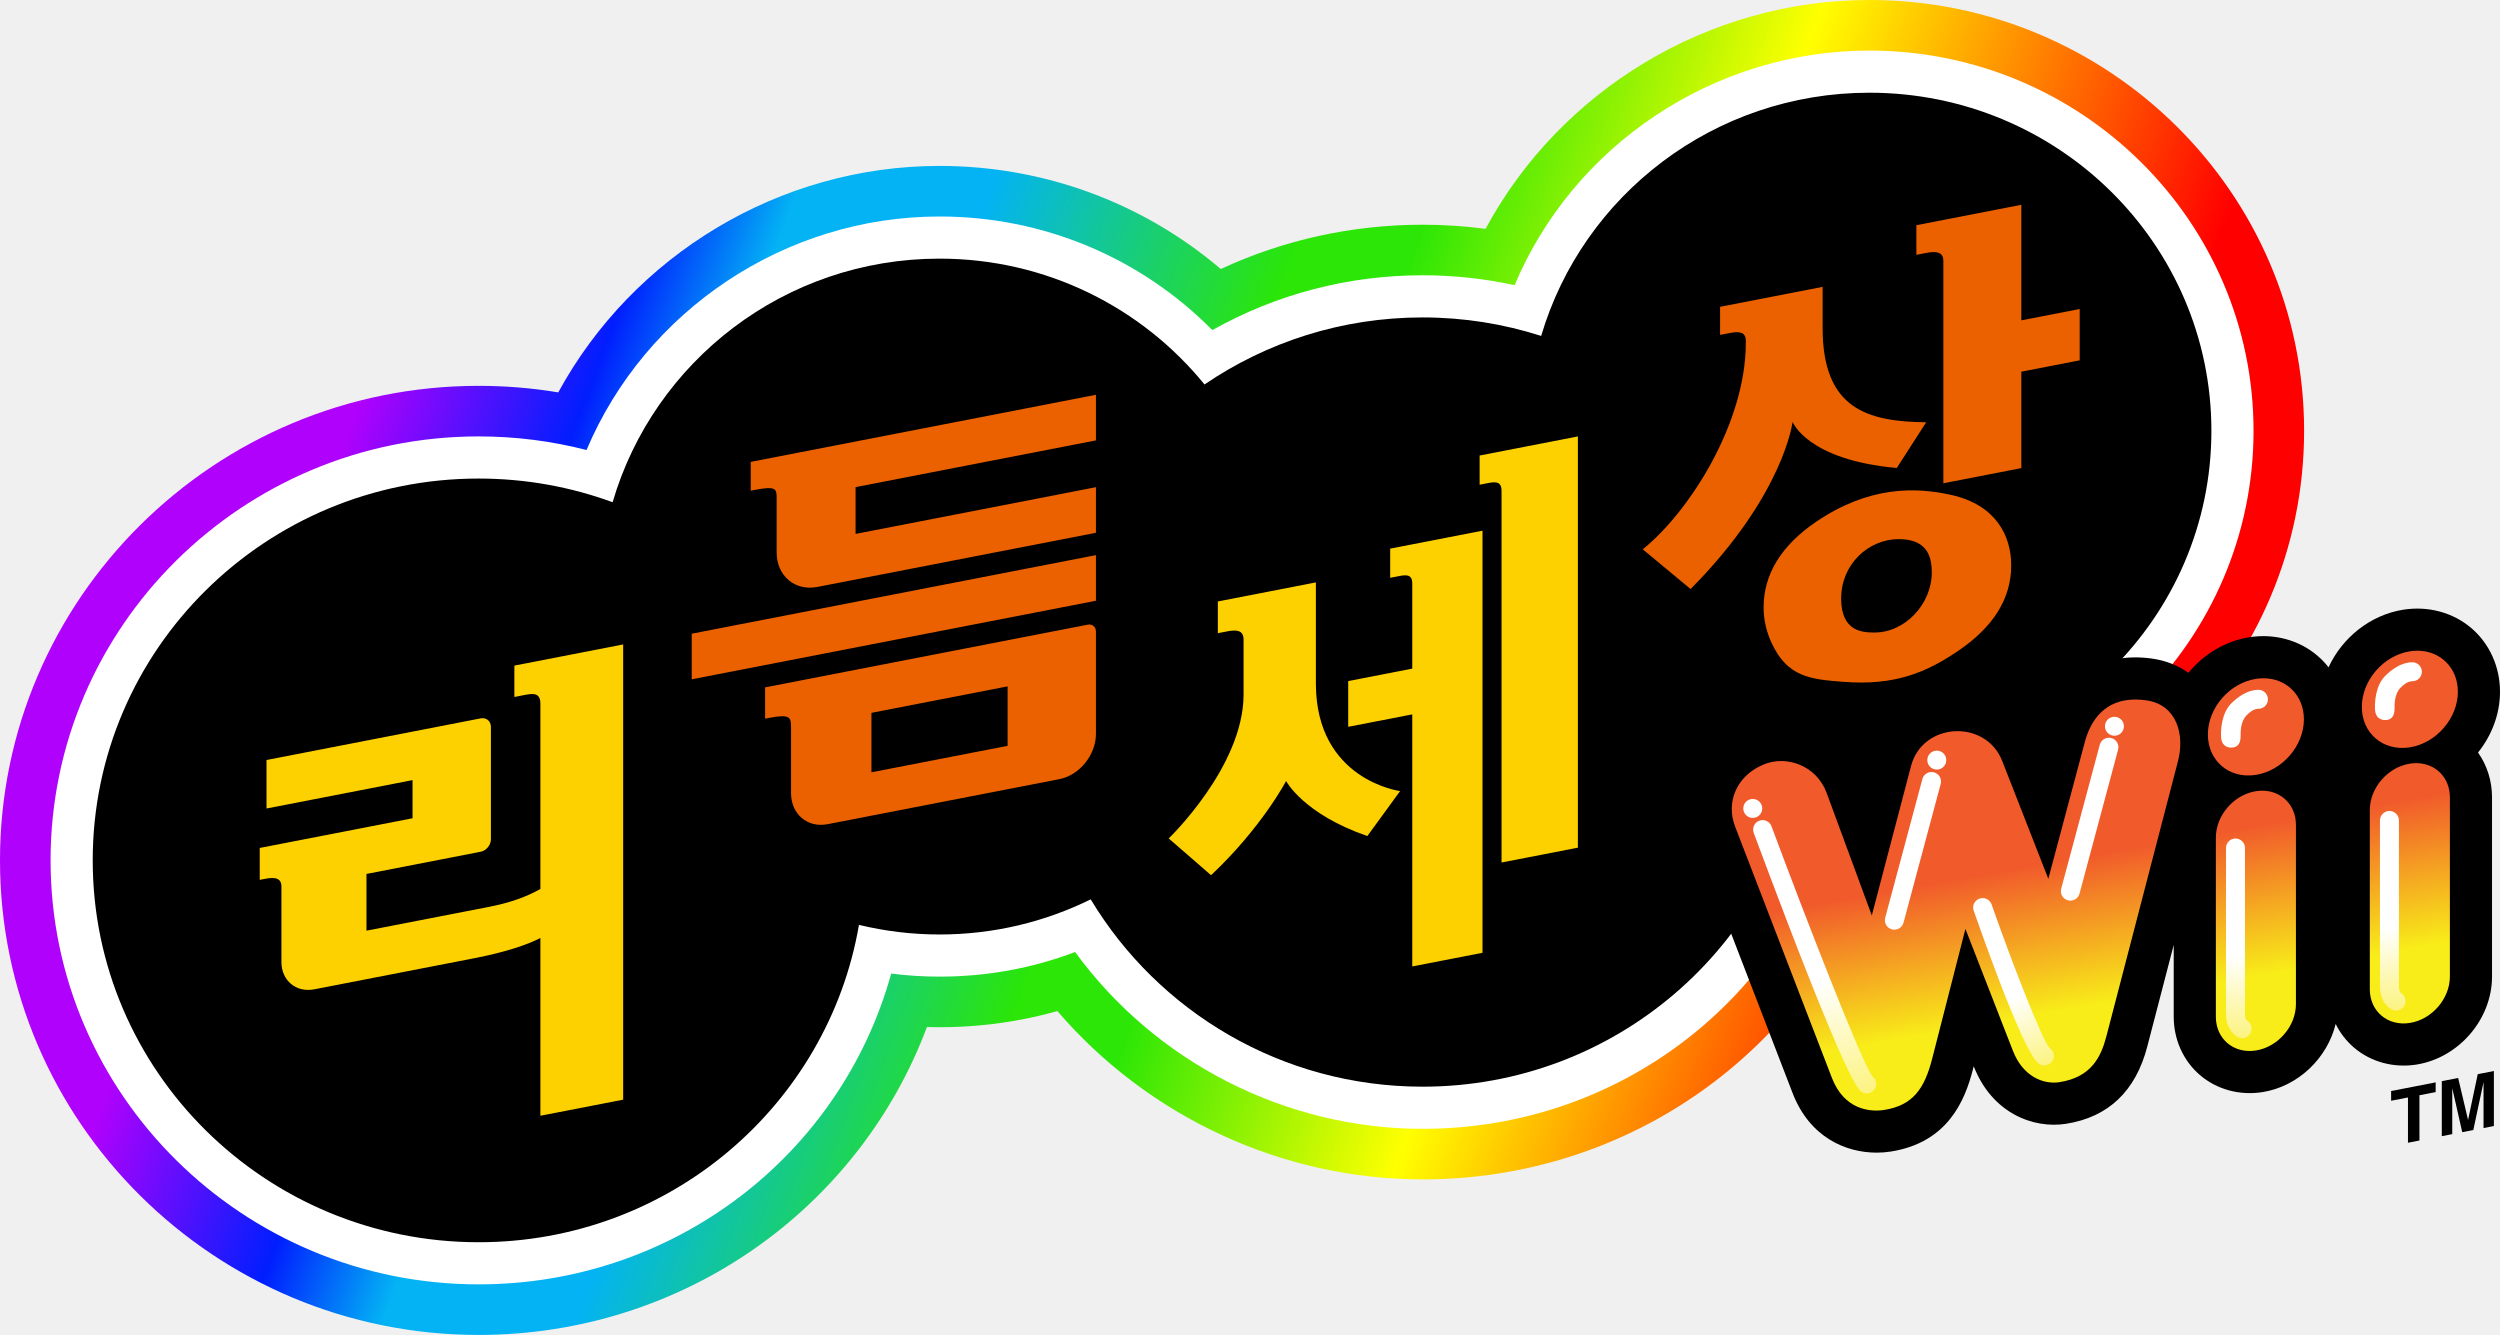
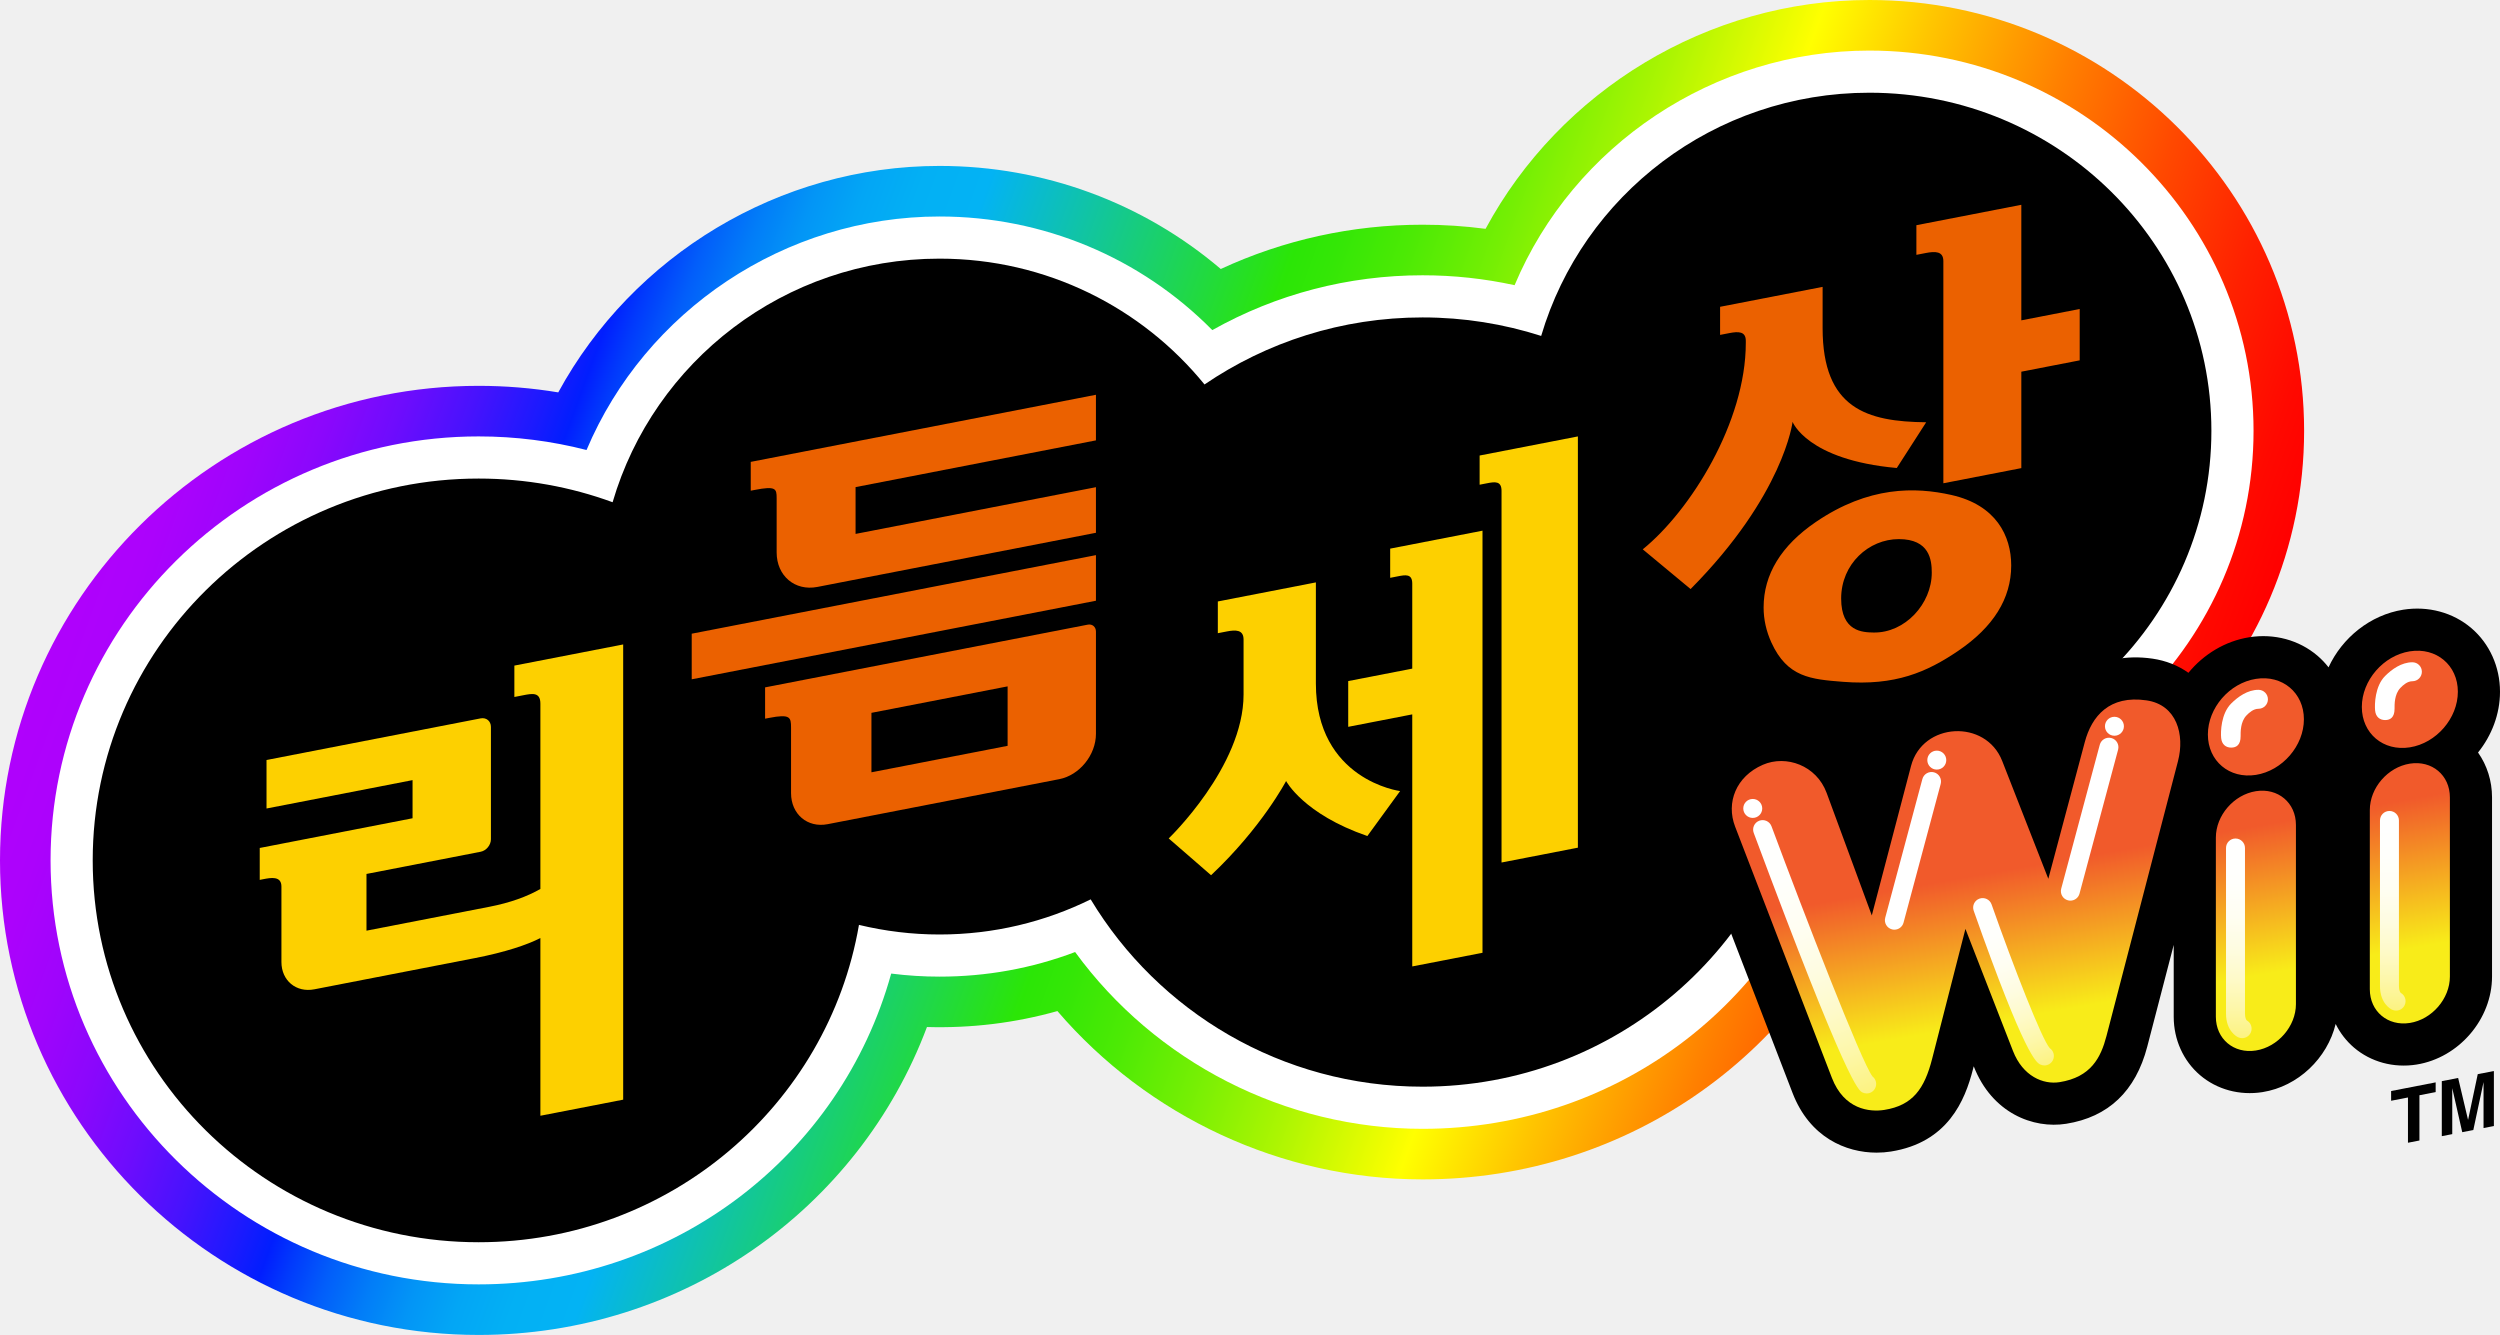
- <svg xmlns="http://www.w3.org/2000/svg" version="1.1" id="svg2" width="666.667" height="355.985" viewBox="0 0 666.667 355.985">
-   <defs id="defs6">
-     <linearGradient x1="0" y1="0" x2="1" y2="0" gradientUnits="userSpaceOnUse" gradientTransform="matrix(-389.4923,141.7636,141.7636,389.4923,423.9278,64.37614)" spreadMethod="pad" id="linearGradient42">
-       <stop style="stop-opacity:1;stop-color:#ff0000" offset="0" id="stop22" />
-       <stop style="stop-opacity:1;stop-color:#ff0000" offset="0.079" id="stop24" />
-       <stop style="stop-opacity:1;stop-color:#ffff00" offset="0.3" id="stop26" />
-       <stop style="stop-opacity:1;stop-color:#2be606" offset="0.447" id="stop28" />
-       <stop style="stop-opacity:1;stop-color:#2be606" offset="0.5" id="stop30" />
-       <stop style="stop-opacity:1;stop-color:#03b3f4" offset="0.65" id="stop32" />
-       <stop style="stop-opacity:1;stop-color:#03b3f4" offset="0.738" id="stop34" />
-       <stop style="stop-opacity:1;stop-color:#011efe" offset="0.8" id="stop36" />
-       <stop style="stop-opacity:1;stop-color:#b001fc" offset="0.903" id="stop38" />
-       <stop style="stop-opacity:1;stop-color:#b001fc" offset="1" id="stop40" />
+ <svg xmlns="http://www.w3.org/2000/svg" version="1.1" id="Layer_1" x="0px" y="0px" viewBox="0 0 666.667 355.986" xml:space="preserve" width="666.667" height="355.986">
+   <defs id="defs178" />
+   <style type="text/css" id="style2">
+ 	.st0{fill:url(#Spectrum_1_);}
+ 	.st1{fill:#FFFFFF;}
+ 	.st2{fill:url(#SVGID_1_);}
+ 	.st3{fill:url(#SVGID_2_);}
+ 	.st4{fill:url(#SVGID_3_);}
+ 	.st5{fill:url(#SVGID_4_);}
+ 	.st6{fill:url(#SVGID_5_);}
+ 	.st7{fill:#EB6100;}
+ 	.st8{fill:#FDD000;}
+ </style>
+   <g id="Cloud" transform="scale(1.333334)">
+     <linearGradient id="Spectrum_1_" gradientUnits="userSpaceOnUse" x1="423.928" y1="202.613" x2="34.435" y2="60.85">
+       <stop offset="0" style="stop-color:#FF0000" id="stop4" />
+       <stop offset="0.025" style="stop-color:#FF0900" id="stop6" />
+       <stop offset="0.067" style="stop-color:#FF2100" id="stop8" />
+       <stop offset="0.12" style="stop-color:#FF4900" id="stop10" />
+       <stop offset="0.181" style="stop-color:#FF8000" id="stop12" />
+       <stop offset="0.249" style="stop-color:#FFC600" id="stop14" />
+       <stop offset="0.3" style="stop-color:#FFFF00" id="stop16" />
+       <stop offset="0.31" style="stop-color:#F1FD00" id="stop18" />
+       <stop offset="0.362" style="stop-color:#ABF502" id="stop20" />
+       <stop offset="0.409" style="stop-color:#74EF04" id="stop22" />
+       <stop offset="0.449" style="stop-color:#4CEA05" id="stop24" />
+       <stop offset="0.481" style="stop-color:#34E706" id="stop26" />
+       <stop offset="0.5" style="stop-color:#2BE606" id="stop28" />
+       <stop offset="0.65" style="stop-color:#03B3F4" id="stop30" />
+       <stop offset="0.68" style="stop-color:#03B0F4" id="stop32" />
+       <stop offset="0.705" style="stop-color:#03A6F5" id="stop34" />
+       <stop offset="0.727" style="stop-color:#0395F6" id="stop36" />
+       <stop offset="0.748" style="stop-color:#027DF8" id="stop38" />
+       <stop offset="0.769" style="stop-color:#025EFA" id="stop40" />
+       <stop offset="0.788" style="stop-color:#0139FC" id="stop42" />
+       <stop offset="0.8" style="stop-color:#011EFE" id="stop44" />
+       <stop offset="0.816" style="stop-color:#1B1AFE" id="stop46" />
+       <stop offset="0.847" style="stop-color:#4812FD" id="stop48" />
+       <stop offset="0.879" style="stop-color:#6E0CFD" id="stop50" />
+       <stop offset="0.91" style="stop-color:#8B07FC" id="stop52" />
+       <stop offset="0.94" style="stop-color:#9F04FC" id="stop54" />
+       <stop offset="0.971" style="stop-color:#AC02FC" id="stop56" />
+       <stop offset="1" style="stop-color:#B001FC" id="stop58" />
    </linearGradient>
-     <clipPath clipPathUnits="userSpaceOnUse" id="clipPath52">
-       <path d="M 0,266.989 H 500 V 0 H 0 Z" id="path50" />
-     </clipPath>
-     <linearGradient x1="0" y1="0" x2="1" y2="0" gradientUnits="userSpaceOnUse" gradientTransform="matrix(-12.78822,72.52559,72.52559,12.78822,430.2004,53.18994)" spreadMethod="pad" id="linearGradient88">
-       <stop style="stop-opacity:1;stop-color:#f8ec19" offset="0" id="stop80" />
-       <stop style="stop-opacity:1;stop-color:#f8ec19" offset="0.2" id="stop82" />
-       <stop style="stop-opacity:1;stop-color:#f15a2b" offset="0.6" id="stop84" />
-       <stop style="stop-opacity:1;stop-color:#f15a2b" offset="1" id="stop86" />
+     <path id="Spectrum" class="st0" d="m 373.883,0 c -32.387,0 -61.888,18.159 -76.768,45.766 -4.165,-0.548 -8.369,-0.824 -12.593,-0.824 -14.081,0 -27.796,3.032 -40.368,8.858 -15.556,-13.243 -35.36,-20.616 -56.247,-20.616 -32.115,0 -61.355,17.948 -76.256,45.294 C 106.414,77.607 101.097,77.168 95.727,77.168 42.943,77.168 0,119.745 0,172.079 c 0,52.334 42.943,94.911 95.727,94.911 40.666,0 75.952,-25.042 89.663,-61.586 8.929,0.257 17.688,-0.822 26.092,-3.19 18.062,21.065 44.85,33.665 73.039,33.665 41.494,0 77.16,-25.882 90.412,-63.555 47.456,-0.561 85.89,-38.995 85.89,-86.159 C 460.823,38.653 421.821,0 373.883,0 Z" style="fill:url(#Spectrum_1_)" />
+     <path id="White" class="st1" d="m 373.883,10.114 c -31.108,0 -59.198,18.931 -70.964,46.924 -6.03,-1.317 -12.19,-1.982 -18.398,-1.982 -14.858,0 -29.258,3.771 -42.06,10.964 -14.346,-14.523 -33.846,-22.721 -54.554,-22.721 -30.927,0 -58.835,18.829 -70.6,46.705 -7.018,-1.808 -14.246,-2.722 -21.58,-2.722 -47.208,0 -85.613,38.039 -85.613,84.797 0,46.757 38.405,84.797 85.613,84.797 38.965,0 72.406,-25.68 82.513,-62.161 3.21,0.407 6.442,0.612 9.666,0.612 9.388,0 18.48,-1.652 27.118,-4.92 16.022,21.977 42.016,35.359 69.497,35.359 39.635,0 73.326,-26.385 83.004,-63.813 2.122,0.176 4.246,0.264 6.358,0.264 42.361,0 76.826,-34.116 76.826,-76.051 1e-5,-41.934 -34.464,-76.05 -76.826,-76.05 z" />
+     <path id="Black" d="m 373.882,18.542 c -31.108,0 -57.348,20.539 -65.648,48.643 -7.474,-2.394 -15.439,-3.7 -23.714,-3.7 -16.184,0 -31.2,4.953 -43.617,13.408 -12.483,-15.343 -31.58,-25.165 -52.997,-25.165 -31.007,0 -57.155,20.577 -65.385,48.718 -8.347,-3.058 -17.373,-4.734 -26.795,-4.734 -42.628,0 -77.184,34.191 -77.184,76.368 0,42.177 34.557,76.368 77.184,76.368 38.182,0 69.868,-27.438 76.066,-63.47 5.168,1.245 10.56,1.921 16.113,1.921 10.862,0 21.122,-2.537 30.232,-7.026 13.508,22.438 38.177,37.464 66.382,37.464 38.554,0 70.509,-28.07 76.363,-64.784 4.21,0.801 8.552,1.235 12.999,1.235 37.775,0 68.398,-30.276 68.398,-67.623 0,-37.347 -30.623,-67.623 -68.398,-67.623 z" />
+     <rect x="368.231" y="142.355" width="43.695" height="14.336" id="rect64" />
+   </g>
+   <g id="Wii" transform="scale(1.333334)">
+     <path d="m 500,138.345 c 0,-4.975 -2.086,-9.61 -5.724,-12.718 -3.669,-3.134 -8.642,-4.475 -13.624,-3.688 -6.616,1.049 -12.221,5.616 -14.944,11.526 -0.658,-0.845 -1.401,-1.626 -2.224,-2.328 -3.669,-3.135 -8.644,-4.479 -13.624,-3.689 -4.846,0.768 -9.149,3.424 -12.175,7.112 -2.064,-1.468 -4.502,-2.44 -7.177,-2.829 -10.578,-1.543 -18.89,4.015 -21.688,14.504 l -0.673,2.526 c -2.953,-7.107 -9.859,-11.377 -17.733,-10.927 -7.951,0.464 -14.371,5.65 -16.353,13.209 l -1.057,4.023 c -1.821,-4.464 -5.225,-7.94 -9.647,-9.828 -4.545,-1.942 -9.704,-1.944 -14.154,-0.007 -9.252,4.027 -13.569,13.969 -10.043,23.127 l 19.354,50.241 c 3.424,8.891 10.662,11.931 16.817,11.93 0.983,0 1.939,-0.077 2.848,-0.221 11.395,-1.805 14.819,-10.234 16.404,-16.418 l 0.161,-0.634 0.003,0.006 c 3.655,9.385 11.922,12.536 18.477,11.495 8.448,-1.338 13.907,-6.527 16.225,-15.426 l 5.294,-20.347 v 14.375 c 0,4.559 1.919,8.813 5.264,11.671 3.373,2.879 7.925,4.115 12.49,3.394 7.135,-1.13 12.967,-6.786 14.636,-13.632 0.887,1.801 2.125,3.413 3.666,4.729 3.373,2.878 7.925,4.116 12.49,3.394 8.476,-1.343 15.117,-9.075 15.117,-17.601 v -35.847 c 0,-3.281 -0.994,-6.404 -2.799,-8.963 C 498.347,147.09 500,142.816 500,138.345 Z" id="path67" />
+     <linearGradient id="SVGID_1_" gradientUnits="userSpaceOnUse" x1="430.2" y1="213.799" x2="417.412" y2="141.274">
+       <stop offset="0.2" style="stop-color:#F8EC19" id="stop69" />
+       <stop offset="0.6" style="stop-color:#F15A2B" id="stop71" />
    </linearGradient>
-     <clipPath clipPathUnits="userSpaceOnUse" id="clipPath98">
-       <path d="M 0,266.989 H 500 V 0 H 0 Z" id="path96" />
-     </clipPath>
-     <linearGradient x1="0" y1="0" x2="1" y2="0" gradientUnits="userSpaceOnUse" gradientTransform="matrix(21.05369,-54.84674,-54.84674,-21.05369,352.3515,103.0382)" spreadMethod="pad" id="linearGradient130">
-       <stop style="stop-opacity:1;stop-color:#ffffff" offset="0" id="stop124" />
-       <stop style="stop-opacity:1;stop-color:#ffffff" offset="0.585" id="stop126" />
-       <stop style="stop-opacity:1;stop-color:#fcf380" offset="1" id="stop128" />
-     </linearGradient>
-     <linearGradient x1="0" y1="0" x2="1" y2="0" gradientUnits="userSpaceOnUse" gradientTransform="matrix(12.87562,-33.54214,-33.54214,-12.87562,396.1544,87.36453)" spreadMethod="pad" id="linearGradient152">
-       <stop style="stop-opacity:1;stop-color:#ffffff" offset="0" id="stop146" />
-       <stop style="stop-opacity:1;stop-color:#ffffff" offset="0.585" id="stop148" />
-       <stop style="stop-opacity:1;stop-color:#fcf380" offset="1" id="stop150" />
-     </linearGradient>
-     <clipPath clipPathUnits="userSpaceOnUse" id="clipPath162">
-       <path d="M 0,266.989 H 500 V 0 H 0 Z" id="path160" />
-     </clipPath>
-     <linearGradient x1="0" y1="0" x2="1" y2="0" gradientUnits="userSpaceOnUse" gradientTransform="matrix(0,-39.93063,-39.93063,0,447.762,99.28786)" spreadMethod="pad" id="linearGradient194">
-       <stop style="stop-opacity:1;stop-color:#ffffff" offset="0" id="stop188" />
-       <stop style="stop-opacity:1;stop-color:#ffffff" offset="0.585" id="stop190" />
-       <stop style="stop-opacity:1;stop-color:#fcf380" offset="1" id="stop192" />
-     </linearGradient>
-     <clipPath clipPathUnits="userSpaceOnUse" id="clipPath204">
-       <path d="M 0,266.989 H 500 V 0 H 0 Z" id="path202" />
-     </clipPath>
-     <linearGradient x1="0" y1="0" x2="1" y2="0" gradientUnits="userSpaceOnUse" gradientTransform="matrix(0,-39.93063,-39.93063,0,478.5536,104.797)" spreadMethod="pad" id="linearGradient228">
-       <stop style="stop-opacity:1;stop-color:#ffffff" offset="0" id="stop222" />
-       <stop style="stop-opacity:1;stop-color:#ffffff" offset="0.585" id="stop224" />
-       <stop style="stop-opacity:1;stop-color:#fcf380" offset="1" id="stop226" />
-     </linearGradient>
-     <clipPath clipPathUnits="userSpaceOnUse" id="clipPath238">
-       <path d="M 0,266.989 H 500 V 0 H 0 Z" id="path236" />
-     </clipPath>
-   </defs>
-   <g id="g8" transform="matrix(1.333333,0,0,-1.333333,0,355.9853)">
-     <g id="g10">
-       <g id="g12">
-         <g id="g18">
-           <g id="g20">
-             <path d="m 373.883,266.99 c -32.387,0 -61.889,-18.16 -76.769,-45.767 v 0 c -4.164,0.549 -8.369,0.824 -12.593,0.824 v 0 c -14.081,0 -27.795,-3.032 -40.367,-8.858 v 0 c -15.557,13.243 -35.36,20.616 -56.248,20.616 v 0 c -32.114,0 -61.354,-17.948 -76.256,-45.294 v 0 c -5.236,0.871 -10.553,1.311 -15.922,1.311 v 0 C 42.943,189.822 0,147.244 0,94.91 v 0 C 0,42.577 42.943,0 95.728,0 v 0 c 40.665,0 75.951,25.042 89.662,61.586 v 0 c 8.929,-0.256 17.688,0.823 26.092,3.191 v 0 c 18.062,-21.066 44.85,-33.666 73.039,-33.666 v 0 c 41.494,0 77.16,25.882 90.412,63.556 v 0 c 47.456,0.559 85.89,38.994 85.89,86.158 v 0 c 0,47.511 -39.002,86.165 -86.94,86.165 z" style="fill:url(#linearGradient42);stroke:none" id="path44" />
-           </g>
-         </g>
-       </g>
-     </g>
-     <g id="g46">
-       <g id="g48" clip-path="url(#clipPath52)">
-         <g id="g54" transform="translate(373.8827,256.8753)">
-           <path d="m 0,0 c -31.108,0 -59.198,-18.931 -70.964,-46.924 -6.03,1.317 -12.19,1.982 -18.397,1.982 -14.859,0 -29.258,-3.771 -42.06,-10.964 -14.347,14.523 -33.846,22.721 -54.555,22.721 -30.927,0 -58.834,-18.829 -70.6,-46.705 -7.017,1.808 -14.246,2.722 -21.579,2.722 -47.208,0 -85.613,-38.039 -85.613,-84.797 0,-46.757 38.405,-84.796 85.613,-84.796 38.965,0 72.405,25.68 82.513,62.161 3.21,-0.407 6.441,-0.612 9.666,-0.612 9.388,0 18.48,1.652 27.118,4.92 16.022,-21.976 42.015,-35.359 69.497,-35.359 39.635,0 73.326,26.385 83.003,63.814 2.122,-0.176 4.246,-0.265 6.358,-0.265 42.361,0 76.826,34.117 76.826,76.052 C 76.826,-34.116 42.361,0 0,0" style="fill:#ffffff;fill-opacity:1;fill-rule:nonzero;stroke:none" id="path56" />
-         </g>
-         <g id="g58" transform="translate(373.8821,248.4471)">
-           <path d="m 0,0 c -31.108,0 -57.348,-20.539 -65.648,-48.643 -7.474,2.394 -15.439,3.7 -23.713,3.7 -16.184,0 -31.2,-4.953 -43.618,-13.407 -12.482,15.343 -31.58,25.165 -52.996,25.165 -31.007,0 -57.155,-20.577 -65.385,-48.717 -8.348,3.058 -17.373,4.734 -26.795,4.734 -42.628,0 -77.184,-34.192 -77.184,-76.369 0,-42.177 34.556,-76.368 77.184,-76.368 38.182,0 69.868,27.439 76.066,63.47 5.168,-1.245 10.56,-1.921 16.114,-1.921 10.861,0 21.121,2.537 30.232,7.026 13.508,-22.438 38.177,-37.464 66.382,-37.464 38.554,0 70.509,28.07 76.362,64.784 4.21,-0.801 8.553,-1.235 12.999,-1.235 37.775,0 68.398,30.276 68.398,67.623 C 68.398,-30.276 37.775,0 0,0" style="fill:#000000;fill-opacity:1;fill-rule:nonzero;stroke:none" id="path60" />
-         </g>
-         <path d="m 368.231,110.299 h 43.695 v 14.336 h -43.695 z" style="fill:#000000;fill-opacity:1;fill-rule:nonzero;stroke:none" id="path62" />
-         <g id="g64" transform="translate(500,128.6442)">
-           <path d="m 0,0 c 0,4.975 -2.086,9.61 -5.724,12.718 -3.669,3.134 -8.642,4.475 -13.624,3.688 -6.616,-1.049 -12.221,-5.616 -14.944,-11.526 -0.658,0.845 -1.401,1.626 -2.224,2.328 -3.669,3.135 -8.644,4.479 -13.623,3.689 -4.847,-0.768 -9.15,-3.424 -12.176,-7.112 -2.064,1.468 -4.502,2.439 -7.177,2.829 C -80.07,8.157 -88.382,2.598 -91.18,-7.89 l -0.674,-2.526 c -2.953,7.107 -9.859,11.377 -17.732,10.926 -7.951,-0.464 -14.372,-5.649 -16.354,-13.209 l -1.056,-4.023 c -1.821,4.464 -5.225,7.94 -9.647,9.828 -4.545,1.941 -9.704,1.944 -14.154,0.007 -9.251,-4.026 -13.569,-13.968 -10.043,-23.127 l 19.354,-50.241 c 3.424,-8.891 10.662,-11.93 16.817,-11.93 0.983,0 1.94,0.078 2.848,0.222 11.395,1.805 14.819,10.234 16.404,16.418 l 0.162,0.634 0.003,-0.006 c 3.655,-9.385 11.922,-12.536 18.477,-11.495 8.448,1.337 13.907,6.527 16.225,15.426 l 5.294,20.347 v -14.375 c 0,-4.559 1.919,-8.813 5.264,-11.671 3.373,-2.879 7.925,-4.115 12.49,-3.394 7.134,1.131 12.967,6.786 14.636,13.632 0.887,-1.8 2.125,-3.413 3.666,-4.729 3.373,-2.878 7.925,-4.116 12.49,-3.394 8.476,1.344 15.116,9.075 15.116,17.601 v 35.848 c 0,3.281 -0.994,6.404 -2.798,8.962 C -1.653,-8.745 0,-4.471 0,0" style="fill:#000000;fill-opacity:1;fill-rule:nonzero;stroke:none" id="path66" />
-         </g>
-       </g>
-     </g>
-     <g id="g68">
-       <g id="g70">
-         <g id="g76">
-           <g id="g78">
-             <path d="m 481.97,136.725 c -5.303,-0.839 -9.601,-5.819 -9.601,-11.123 v 0 c 0,-5.303 4.298,-8.921 9.601,-8.081 v 0 c 5.303,0.84 9.602,5.82 9.602,11.123 v 0 c 0,4.788 -3.504,8.202 -8.088,8.202 v 0 c -0.493,0 -0.999,-0.039 -1.514,-0.121 m -30.791,-5.509 c -5.304,-0.84 -9.602,-5.82 -9.602,-11.123 v 0 c 0,-5.303 4.298,-8.92 9.602,-8.081 v 0 c 5.303,0.84 9.601,5.82 9.601,11.123 v 0 c 0,4.788 -3.504,8.203 -8.087,8.202 v 0 c -0.493,0 -0.999,-0.039 -1.514,-0.121 m -34.216,-12.635 -7.297,-27.352 -9.225,23.57 c -3.299,8.426 -15.933,7.754 -18.229,-0.993 v 0 l -7.85,-29.906 -9.031,24.5 c -2.034,5.518 -8.098,7.66 -12.765,5.629 v 0 c -5.354,-2.329 -7.395,-7.555 -5.54,-12.369 v 0 l 19.353,-50.241 c 2.444,-6.345 7.551,-6.877 10.482,-6.413 v 0 c 5.711,0.905 8.037,4.25 9.558,10.186 v 0 l 6.667,26.02 9.516,-24.427 c 1.966,-5.049 6.039,-6.746 9.305,-6.228 v 0 c 6.289,0.996 8.267,4.924 9.385,9.224 v 0 l 14.315,55.018 c 1.357,5.216 -0.208,11.229 -6.314,12.119 v 0 c -0.787,0.115 -1.528,0.169 -2.229,0.169 v 0 c -5.926,0 -8.873,-3.905 -10.101,-8.506 m 65.008,-4.32 c -4.422,-0.7 -8.008,-4.852 -8.008,-9.274 v 0 -35.848 c 0,-4.423 3.586,-7.439 8.008,-6.739 v 0 c 4.421,0.7 8.007,4.853 8.007,9.276 v 0 35.847 c 0,3.993 -2.922,6.839 -6.744,6.839 v 0 c -0.411,0 -0.833,-0.033 -1.263,-0.101 m -30.792,-5.509 c -4.422,-0.7 -8.007,-4.852 -8.007,-9.275 v 0 -35.847 c 0,-4.423 3.585,-7.44 8.007,-6.739 v 0 c 4.422,0.7 8.007,4.853 8.007,9.275 v 0 35.848 c 0,3.992 -2.923,6.839 -6.745,6.839 v 0 c -0.411,0 -0.832,-0.033 -1.262,-0.101" style="fill:url(#linearGradient88);stroke:none" id="path90" />
-           </g>
-         </g>
-       </g>
-     </g>
-     <g id="g92">
-       <g id="g94" clip-path="url(#clipPath98)">
-         <g id="g100" transform="translate(352.4478,105.3015)">
-           <path d="m 0,0 c 0,-1.047 -0.849,-1.896 -1.896,-1.896 -1.048,0 -1.897,0.849 -1.897,1.896 0,1.047 0.849,1.896 1.897,1.896 C -0.849,1.896 0,1.047 0,0" style="fill:#ffffff;fill-opacity:1;fill-rule:nonzero;stroke:none" id="path102" />
-         </g>
-         <g id="g104" transform="translate(389.2556,114.966)">
-           <path d="m 0,0 c 0,-1.047 -0.849,-1.896 -1.896,-1.896 -1.048,0 -1.897,0.849 -1.897,1.896 0,1.047 0.849,1.896 1.897,1.896 C -0.849,1.896 0,1.047 0,0" style="fill:#ffffff;fill-opacity:1;fill-rule:nonzero;stroke:none" id="path106" />
-         </g>
-         <g id="g108" transform="translate(424.7838,121.7355)">
-           <path d="m 0,0 c 0,-1.047 -0.849,-1.896 -1.896,-1.896 -1.048,0 -1.897,0.849 -1.897,1.896 0,1.047 0.849,1.896 1.897,1.896 C -0.849,1.896 0,1.047 0,0" style="fill:#ffffff;fill-opacity:1;fill-rule:nonzero;stroke:none" id="path110" />
-         </g>
-       </g>
-     </g>
-     <g id="g112">
-       <g id="g114">
-         <g id="g120">
-           <g id="g122">
-             <path d="m 351.86,102.849 c -0.982,-0.365 -1.482,-1.457 -1.117,-2.439 v 0 C 369.538,49.926 371.7,48.882 372.513,48.489 v 0 c 0.267,-0.128 0.547,-0.19 0.823,-0.19 v 0 c 0.705,0 1.383,0.396 1.709,1.073 v 0 c 0.396,0.822 0.148,1.789 -0.545,2.324 v 0 c -2.211,2.861 -13.523,32.102 -20.201,50.038 v 0 c -0.285,0.764 -1.009,1.234 -1.778,1.234 v 0 c -0.22,0 -0.443,-0.038 -0.661,-0.119" style="fill:url(#linearGradient130);stroke:none" id="path132" />
-           </g>
-         </g>
-       </g>
-     </g>
-     <g id="g134">
-       <g id="g136">
-         <g id="g142">
-           <g id="g144">
-             <path d="m 395.897,87.265 c -0.988,-0.348 -1.506,-1.43 -1.159,-2.418 v 0 c 10.325,-29.313 12.579,-30.402 13.317,-30.759 v 0 c 0.268,-0.128 0.548,-0.189 0.824,-0.189 v 0 c 0.705,0 1.382,0.395 1.708,1.073 v 0 c 0.417,0.861 0.124,1.881 -0.65,2.399 v 0 c -1.576,1.804 -7.114,15.941 -11.62,28.735 v 0 c -0.275,0.78 -1.006,1.267 -1.789,1.267 v 0 c -0.209,0 -0.422,-0.035 -0.631,-0.108" style="fill:url(#linearGradient152);stroke:none" id="path154" />
-           </g>
-         </g>
-       </g>
-     </g>
-     <g id="g156">
-       <g id="g158" clip-path="url(#clipPath162)">
-         <g id="g164" transform="translate(378.8755,81.0515)">
-           <path d="m 0,0 c -0.163,0 -0.328,0.021 -0.492,0.066 -1.013,0.271 -1.612,1.31 -1.342,2.322 L 5.6,30.132 c 0.272,1.012 1.314,1.611 2.323,1.341 1.012,-0.271 1.612,-1.311 1.342,-2.322 L 1.831,1.407 C 1.603,0.559 0.836,0 0,0" style="fill:#ffffff;fill-opacity:1;fill-rule:nonzero;stroke:none" id="path166" />
-         </g>
-         <g id="g168" transform="translate(414.0742,86.8608)">
-           <path d="m 0,0 c -0.163,0 -0.328,0.021 -0.492,0.066 -1.013,0.271 -1.612,1.31 -1.342,2.322 L 5.882,31.18 c 0.271,1.012 1.315,1.611 2.323,1.34 1.012,-0.27 1.611,-1.31 1.341,-2.322 L 1.831,1.407 C 1.603,0.559 0.836,0 0,0" style="fill:#ffffff;fill-opacity:1;fill-rule:nonzero;stroke:none" id="path170" />
-         </g>
-         <g id="g172" transform="translate(451.6895,129.0262)">
-           <path d="m 0,0 c -2.184,0 -4.133,-1.421 -5.452,-2.74 -2.039,-2.04 -2.126,-5.675 -2.006,-6.905 0.126,-1.301 0.959,-1.914 2.006,-1.914 1.047,0 1.885,0.541 1.885,2.25 0,0.835 -0.057,2.901 1.17,4.183 0.553,0.579 1.409,1.333 2.397,1.333 1.047,0 1.896,0.85 1.896,1.897 C 1.896,-0.849 1.047,0 0,0" style="fill:#ffffff;fill-opacity:1;fill-rule:nonzero;stroke:none" id="path174" />
-         </g>
-       </g>
-     </g>
-     <g id="g176">
-       <g id="g178">
-         <g id="g184">
-           <g id="g186">
-             <path d="M 445.202,97.392 V 64.28 c 0,-3.522 2.178,-4.632 2.427,-4.747 v 0 c 0.258,-0.119 0.528,-0.176 0.794,-0.176 v 0 c 0.717,0 1.403,0.408 1.722,1.101 v 0 c 0.42,0.903 0.066,1.968 -0.788,2.448 v 0 c -0.066,0.066 -0.362,0.413 -0.362,1.374 v 0 33.112 c 0,1.046 -0.85,1.896 -1.897,1.896 v 0 c -1.046,0 -1.896,-0.85 -1.896,-1.896" style="fill:url(#linearGradient194);stroke:none" id="path196" />
-           </g>
-         </g>
-       </g>
-     </g>
-     <g id="g198">
-       <g id="g200" clip-path="url(#clipPath204)">
-         <g id="g206" transform="translate(482.4781,134.5353)">
-           <path d="m 0,0 c -2.184,0 -4.133,-1.421 -5.452,-2.74 -2.039,-2.04 -2.126,-5.675 -2.006,-6.905 0.126,-1.301 0.959,-1.914 2.006,-1.914 1.047,0 1.885,0.541 1.885,2.25 0,0.835 -0.057,2.901 1.17,4.183 0.553,0.579 1.409,1.333 2.397,1.333 1.047,0 1.896,0.85 1.896,1.897 C 1.896,-0.849 1.047,0 0,0" style="fill:#ffffff;fill-opacity:1;fill-rule:nonzero;stroke:none" id="path208" />
-         </g>
-       </g>
-     </g>
-     <g id="g210">
-       <g id="g212">
-         <g id="g218">
-           <g id="g220">
-             <path d="M 475.994,102.901 V 69.79 c 0,-3.523 2.178,-4.632 2.426,-4.748 v 0 c 0.258,-0.119 0.528,-0.175 0.795,-0.175 v 0 c 0.716,0 1.403,0.407 1.722,1.1 v 0 c 0.42,0.904 0.066,1.968 -0.789,2.447 v 0 c -0.066,0.067 -0.362,0.413 -0.362,1.376 v 0 33.111 c 0,1.046 -0.849,1.896 -1.896,1.896 v 0 c -1.048,0 -1.896,-0.85 -1.896,-1.896" style="fill:url(#linearGradient228);stroke:none" id="path230" />
-           </g>
-         </g>
-       </g>
-     </g>
-     <g id="g232">
-       <g id="g234" clip-path="url(#clipPath238)">
-         <g id="g240" transform="translate(358.5166,182.6211)">
-           <path d="m 0,0 c 0,0 -1.712,-14.593 -20.398,-33.442 l -9.567,7.944 c 9.575,7.754 20.609,25.472 20.609,41.26 v 0.446 c 0,1.896 -1.467,1.894 -3.295,1.539 l -1.847,-0.359 v 5.62 L 6.006,26.994 V 18.748 C 6.006,2.624 14.901,0.032 26.72,-0.084 L 20.841,-9.23 C 2.881,-7.619 0,0 0,0 M 57.423,22.569 V 12.3 L 45.748,10.031 V -9.254 l -15.593,-3.031 v 44.434 c 0,2.001 -1.643,1.98 -3.515,1.616 L 24.76,33.4 v 5.93 l 20.988,4.079 V 20.299 Z M 16.184,-42.136 c -2.129,0.042 -6.47,0.127 -6.47,6.801 0,6.917 5.523,11.879 11.527,11.88 6.163,0 6.596,-4.176 6.596,-6.718 0,-6.231 -5.371,-12.087 -11.653,-11.963 m 15.593,27.506 c -7.237,1.631 -16.553,1.803 -27.12,-5.394 -6.948,-4.732 -10.452,-10.497 -10.452,-17.102 0,-2.38 0.522,-4.742 1.559,-7.013 3.184,-6.972 7.898,-7.346 14.308,-7.855 10.474,-0.831 16.774,1.94 23.054,6.195 7.017,4.761 10.599,10.441 10.599,17.081 0,5.928 -3.042,12.082 -11.948,14.088" style="fill:#eb6100;fill-opacity:1;fill-rule:nonzero;stroke:none" id="path242" />
-         </g>
-         <g id="g244" transform="translate(295.9252,175.8847)">
-           <path d="m 0,0 v -5.837 l 1.519,0.295 c 1.512,0.294 2.864,0.492 2.864,-1.517 v -74.339 l 15.27,2.969 V 3.82 Z m -17.888,-18.621 v -5.837 l 1.518,0.295 c 1.512,0.294 2.897,0.563 2.897,-1.446 V -42.62 l -12.808,-2.49 v -9.151 l 12.808,2.489 v -50.411 l 14.048,2.731 v 84.42 z m 1.985,-48.489 -6.55,-8.992 c -12.797,4.402 -16.253,11.004 -16.253,11.004 0,0 -4.846,-9.277 -15.004,-18.839 l -8.475,7.355 c 0,0 14.973,14.352 14.973,28.786 v 10.986 c 0,2.01 -1.588,1.968 -3.364,1.622 l -1.783,-0.346 v 6.347 l 19.61,3.812 v -20.211 c 0,-19.353 16.846,-21.524 16.846,-21.524" style="fill:#fdd000;fill-opacity:1;fill-rule:nonzero;stroke:none" id="path246" />
-         </g>
-         <g id="g248" transform="translate(171.1135,169.5672)">
-           <path d="m 0,0 v -9.36 l 48.075,9.345 v -9.12 L -7.64,-19.965 c -4.497,-0.874 -8.142,2.217 -8.142,6.905 v 10.866 c 0,1.88 -0.166,2.45 -4.383,1.63 l -0.799,-0.155 v 5.764 l 69.039,13.42 v -9.12 z m 48.075,-13.603 v -9.121 l -80.844,-15.714 v 9.12 z M 30.408,-51.744 3.175,-57.037 v 11.892 l 27.233,5.293 z m 16.039,24.236 -64.541,-12.545 v -6.262 l 0.8,0.155 c 4.224,0.821 4.39,0.13 4.39,-1.933 v -13.104 c 0,-4.22 3.281,-7.002 7.328,-6.215 l 46.324,9.004 c 4.047,0.787 7.327,4.845 7.327,9.064 v 20.455 c 0,0.938 -0.729,1.556 -1.628,1.381" style="fill:#eb6100;fill-opacity:1;fill-rule:nonzero;stroke:none" id="path250" />
-         </g>
-         <g id="g252" transform="translate(102.8732,133.8709)">
-           <path d="m 0,0 v -6.276 l 1.79,0.348 c 1.782,0.346 3.414,0.663 3.414,-1.679 V -44.675 C 2.571,-46.18 -0.801,-47.422 -4.957,-48.23 l -24.62,-4.785 v 11.345 l 22.83,4.438 c 1.136,0.221 2.057,1.343 2.057,2.506 v 22.463 c 0,1.163 -0.921,1.927 -2.057,1.706 l -42.823,-8.324 v -9.7 l 29.207,5.677 v -7.628 l -30.564,-5.941 v -6.382 l 0.721,0.14 c 1.458,0.283 3.618,0.703 3.618,-1.466 v -15.102 c 0,-3.722 2.947,-6.167 6.583,-5.46 l 32.148,6.249 c 6.03,1.172 10.408,2.647 13.061,4.004 v -35.541 l 16.557,3.218 V 4.23 Z" style="fill:#fdd000;fill-opacity:1;fill-rule:nonzero;stroke:none" id="path254" />
-         </g>
-         <g id="g256" transform="translate(496.7084,41.3793)">
-           <path d="m 0,0 v 9.192 l -2.045,-9.59 -2.215,-0.43 -1.996,8.804 V -1.216 L -8.35,-1.623 V 9.381 l 3.271,0.636 1.972,-8.345 0.024,0.005 1.924,9.102 3.228,0.627 V 0.402 Z M -15.116,-2.938 V 6.114 L -18.484,5.46 v 1.945 l 8.908,1.732 V 7.191 L -12.822,6.56 v -9.052 z" style="fill:#000000;fill-opacity:1;fill-rule:nonzero;stroke:none" id="path258" />
-         </g>
-       </g>
+     <path class="st2" d="m 435.607,152.19 -14.315,55.019 c -1.119,4.299 -3.097,8.228 -9.386,9.224 -3.265,0.517 -7.339,-1.18 -9.305,-6.229 l -9.515,-24.427 -6.668,26.02 c -1.521,5.935 -3.847,9.281 -9.558,10.186 -2.93,0.464 -8.038,-0.068 -10.482,-6.413 l -19.354,-50.242 c -1.854,-4.814 0.187,-10.04 5.54,-12.369 4.667,-2.031 10.732,0.111 12.765,5.628 l 9.031,24.501 7.849,-29.905 c 2.296,-8.747 14.931,-9.42 18.229,-0.994 l 9.225,23.57 7.298,-27.351 c 1.373,-5.146 4.896,-9.419 12.33,-8.337 6.106,0.889 7.671,6.903 6.314,12.119 z m 23.579,48.633 v -35.847 c 0,-4.422 -3.585,-7.439 -8.007,-6.739 -4.422,0.7 -8.007,4.853 -8.007,9.275 v 35.847 c 0,4.422 3.585,7.44 8.007,6.74 4.422,-0.7 8.007,-4.854 8.007,-9.276 z m 1.594,-56.968 c 0,5.303 -4.299,10.283 -9.602,11.123 -5.303,0.84 -9.602,-2.778 -9.602,-8.081 0,-5.303 4.299,-10.283 9.602,-11.123 5.303,-0.84 9.602,2.778 9.602,8.081 z m 29.197,51.459 V 159.467 c 0,-4.422 -3.585,-7.439 -8.007,-6.739 -4.422,0.7 -8.007,4.853 -8.007,9.275 v 35.847 c 0,4.422 3.585,7.44 8.007,6.74 4.422,-0.7 8.007,-4.854 8.007,-9.276 z m 1.594,-56.968 c 0,5.303 -4.299,10.283 -9.602,11.123 -5.303,0.84 -9.602,-2.778 -9.602,-8.081 0,-5.303 4.299,-10.283 9.602,-11.123 5.303,-0.84 9.602,2.778 9.602,8.081 z" id="path74" style="fill:url(#SVGID_1_)" />
+     <g id="g166">
+       <circle class="st1" cx="350.551" cy="161.688" r="1.896" id="circle76" />
+       <circle class="st1" cx="387.359" cy="152.023" r="1.896" id="circle78" />
+       <circle class="st1" cx="422.887" cy="145.254" r="1.896" id="circle80" />
+       <linearGradient id="SVGID_2_" gradientUnits="userSpaceOnUse" x1="352.352" y1="163.951" x2="373.405" y2="218.798">
+         <stop offset="0" style="stop-color:#FFFFFF" id="stop82" />
+         <stop offset="0.217" style="stop-color:#FFFFFC" id="stop84" />
+         <stop offset="0.391" style="stop-color:#FFFEF2" id="stop86" />
+         <stop offset="0.55" style="stop-color:#FEFCE1" id="stop88" />
+         <stop offset="0.701" style="stop-color:#FEFAC9" id="stop90" />
+         <stop offset="0.845" style="stop-color:#FDF7AA" id="stop92" />
+         <stop offset="0.983" style="stop-color:#FCF385" id="stop94" />
+         <stop offset="1" style="stop-color:#FCF380" id="stop96" />
+       </linearGradient>
+       <path class="st3" d="m 373.336,218.69 c -0.277,0 -0.556,-0.061 -0.823,-0.189 -0.813,-0.393 -2.975,-1.436 -21.769,-51.921 -0.365,-0.982 0.135,-2.073 1.116,-2.439 0.981,-0.364 2.073,0.133 2.44,1.115 6.677,17.936 17.989,47.177 20.2,50.038 0.693,0.536 0.942,1.502 0.545,2.324 -0.326,0.677 -1.004,1.073 -1.709,1.073 z" id="path99" style="fill:url(#SVGID_2_)" />
+       <linearGradient id="SVGID_3_" gradientUnits="userSpaceOnUse" x1="396.154" y1="179.625" x2="409.03" y2="213.167">
+         <stop offset="0" style="stop-color:#FFFFFF" id="stop101" />
+         <stop offset="0.217" style="stop-color:#FFFFFC" id="stop103" />
+         <stop offset="0.391" style="stop-color:#FFFEF2" id="stop105" />
+         <stop offset="0.55" style="stop-color:#FEFCE1" id="stop107" />
+         <stop offset="0.701" style="stop-color:#FEFAC9" id="stop109" />
+         <stop offset="0.845" style="stop-color:#FDF7AA" id="stop111" />
+         <stop offset="0.983" style="stop-color:#FCF385" id="stop113" />
+         <stop offset="1" style="stop-color:#FCF380" id="stop115" />
+       </linearGradient>
+       <path class="st4" d="m 408.879,213.09 c -0.277,0 -0.556,-0.061 -0.823,-0.189 -0.739,-0.357 -2.993,-1.445 -13.318,-30.758 -0.347,-0.988 0.171,-2.07 1.159,-2.418 0.991,-0.347 2.073,0.171 2.42,1.159 4.506,12.794 10.045,26.931 11.62,28.735 0.774,0.518 1.067,1.538 0.65,2.399 -0.326,0.677 -1.004,1.072 -1.709,1.072 z" id="path118" style="fill:url(#SVGID_3_)" />
+       <path class="st1" d="m 378.876,185.938 c -0.163,0 -0.328,-0.021 -0.492,-0.066 -1.012,-0.271 -1.612,-1.31 -1.342,-2.322 l 7.434,-27.744 c 0.272,-1.012 1.314,-1.611 2.323,-1.341 1.012,0.271 1.612,1.31 1.342,2.322 l -7.434,27.744 c -0.227,0.848 -0.994,1.407 -1.831,1.407 z" id="path120" />
+       <path class="st1" d="m 414.074,180.129 c -0.163,0 -0.328,-0.021 -0.492,-0.066 -1.012,-0.271 -1.612,-1.31 -1.342,-2.322 l 7.716,-28.792 c 0.272,-1.012 1.315,-1.612 2.323,-1.341 1.012,0.271 1.612,1.31 1.342,2.322 l -7.716,28.792 c -0.227,0.848 -0.994,1.407 -1.831,1.407 z" id="path122" />
+       <path class="st1" d="m 451.689,137.963 c -2.184,0 -4.133,1.421 -5.452,2.74 -2.039,2.039 -2.126,5.674 -2.006,6.904 0.127,1.301 0.959,1.915 2.006,1.915 1.047,0 1.885,-0.541 1.885,-2.25 0,-0.835 -0.057,-2.901 1.17,-4.183 0.553,-0.579 1.41,-1.333 2.397,-1.333 1.047,0 1.896,-0.849 1.896,-1.896 0,-1.047 -0.849,-1.896 -1.896,-1.896 z" id="path124" />
+       <linearGradient id="SVGID_4_" gradientUnits="userSpaceOnUse" x1="447.762" y1="167.702" x2="447.762" y2="207.632">
+         <stop offset="0" style="stop-color:#FFFFFF" id="stop126" />
+         <stop offset="0.217" style="stop-color:#FFFFFC" id="stop128" />
+         <stop offset="0.391" style="stop-color:#FFFEF2" id="stop130" />
+         <stop offset="0.55" style="stop-color:#FEFCE1" id="stop132" />
+         <stop offset="0.701" style="stop-color:#FEFAC9" id="stop134" />
+         <stop offset="0.845" style="stop-color:#FDF7AA" id="stop136" />
+         <stop offset="0.983" style="stop-color:#FCF385" id="stop138" />
+         <stop offset="1" style="stop-color:#FCF380" id="stop140" />
+       </linearGradient>
+       <path class="st5" d="m 449.357,204.084 c -0.066,-0.067 -0.362,-0.413 -0.362,-1.375 v -33.111 c 0,-1.047 -0.849,-1.896 -1.896,-1.896 -1.047,0 -1.896,0.849 -1.896,1.896 v 33.111 c 0,3.522 2.178,4.632 2.426,4.747 0.258,0.119 0.528,0.176 0.795,0.176 0.716,0 1.403,-0.408 1.722,-1.1 0.42,-0.904 0.066,-1.968 -0.789,-2.448 z" id="path143" style="fill:url(#SVGID_4_)" />
+       <path class="st1" d="m 482.478,132.454 c -2.184,0 -4.133,1.421 -5.452,2.74 -2.039,2.039 -2.126,5.674 -2.006,6.904 0.127,1.301 0.959,1.915 2.006,1.915 1.047,0 1.885,-0.541 1.885,-2.25 0,-0.835 -0.057,-2.901 1.17,-4.183 0.553,-0.579 1.41,-1.333 2.397,-1.333 1.047,0 1.896,-0.849 1.896,-1.896 1e-5,-1.047 -0.849,-1.896 -1.896,-1.896 z" id="path145" />
+       <linearGradient id="SVGID_5_" gradientUnits="userSpaceOnUse" x1="478.554" y1="162.192" x2="478.554" y2="202.123">
+         <stop offset="0" style="stop-color:#FFFFFF" id="stop147" />
+         <stop offset="0.217" style="stop-color:#FFFFFC" id="stop149" />
+         <stop offset="0.391" style="stop-color:#FFFEF2" id="stop151" />
+         <stop offset="0.55" style="stop-color:#FEFCE1" id="stop153" />
+         <stop offset="0.701" style="stop-color:#FEFAC9" id="stop155" />
+         <stop offset="0.845" style="stop-color:#FDF7AA" id="stop157" />
+         <stop offset="0.983" style="stop-color:#FCF385" id="stop159" />
+         <stop offset="1" style="stop-color:#FCF380" id="stop161" />
+       </linearGradient>
+       <path class="st6" d="m 480.149,198.575 c -0.066,-0.067 -0.362,-0.413 -0.362,-1.375 v -33.111 c 0,-1.047 -0.849,-1.896 -1.896,-1.896 -1.047,0 -1.896,0.849 -1.896,1.896 v 33.111 c 0,3.522 2.178,4.632 2.426,4.747 0.258,0.119 0.528,0.176 0.795,0.176 0.716,0 1.403,-0.408 1.722,-1.1 0.42,-0.904 0.066,-1.968 -0.789,-2.448 z" id="path164" style="fill:url(#SVGID_5_)" />
    </g>
  </g>
+   <g id="리듬_세상_00000001652036029481234410000004644106815103224492_" transform="scale(1.333334)">
+     <path id="상_00000129187380489129286340000008393760994727768716_" class="st7" d="m 390.294,98.998 c -7.237,-1.631 -16.553,-1.802 -27.12,5.395 -6.948,4.732 -10.452,10.496 -10.452,17.102 1.2e-4,2.38 0.522,4.741 1.559,7.013 3.183,6.971 7.898,7.346 14.308,7.855 10.474,0.831 16.774,-1.94 23.054,-6.195 7.017,-4.76 10.599,-10.441 10.599,-17.081 -2e-5,-5.928 -3.042,-12.081 -11.948,-14.088 z m -15.594,27.506 c -2.128,-0.042 -6.469,-0.127 -6.469,-6.802 0,-6.917 5.523,-11.879 11.527,-11.879 6.163,-7.4e-4 6.596,4.175 6.596,6.717 0,6.231 -5.37,12.087 -11.653,11.964 z m 41.239,-64.705 V 72.069 l -11.674,2.269 v 19.285 L 388.671,96.654 V 52.22 c 0,-2.001 -1.643,-1.981 -3.514,-1.617 l -1.88,0.365 V 45.039 l 20.988,-4.08 v 23.11 z m -57.423,22.569 c 0,0 -1.712,14.593 -20.398,33.442 l -9.567,-7.944 c 9.575,-7.754 20.609,-25.472 20.609,-41.26 v -0.446 c 0,-1.897 -1.467,-1.895 -3.295,-1.539 l -1.847,0.359 v -5.62 l 20.504,-3.985 v 8.246 c 0,16.124 8.895,18.717 20.714,18.833 l -5.879,9.145 c -17.96,-1.611 -20.841,-9.23 -20.841,-9.23 z" />
+     <path id="세_00000151518686254035028310000006543246078542146693_" class="st8" d="m 280.022,158.214 -6.55,8.992 c -12.797,-4.401 -16.253,-11.003 -16.253,-11.003 0,0 -4.846,9.277 -15.004,18.839 l -8.474,-7.355 c 0,0 14.972,-14.352 14.972,-28.786 v -10.986 c 0,-2.009 -1.588,-1.967 -3.363,-1.622 l -1.784,0.347 v -6.348 l 19.61,-3.812 -3e-5,20.211 c -1e-5,19.352 16.847,21.523 16.847,21.523 z m -1.986,-48.488 v 5.837 l 1.519,-0.295 c 1.512,-0.294 2.896,-0.563 2.896,1.446 v 17.011 l -12.808,2.49 v 9.151 l 12.808,-2.49 3e-5,50.411 14.048,-2.731 v -84.42 z m 17.888,-18.621 v 5.837 l 1.519,-0.295 c 1.512,-0.294 2.864,-0.492 2.864,1.517 v 74.338 l 15.27,-2.968 3e-5,-82.25 z" />
+     <path id="듬_00000135689757128352503860000016487042145683423879_" class="st7" d="m 217.56,124.93 -64.541,12.546 v 6.262 l 0.8,-0.156 c 4.224,-0.821 4.39,-0.13 4.39,1.933 v 13.104 c 0,4.219 3.281,7.002 7.328,6.215 l 46.324,-9.004 c 4.047,-0.787 7.328,-4.845 7.328,-9.064 v -20.455 c -1e-5,-0.938 -0.729,-1.556 -1.628,-1.381 z m -16.039,24.236 -27.233,5.294 v -11.892 l 27.233,-5.294 z m 17.667,-38.141 5e-5,9.12 -80.845,15.715 v -9.12 z M 171.113,97.422 v 9.36 l 48.075,-9.345 v 9.12 l -55.716,10.83 c -4.497,0.874 -8.142,-2.218 -8.142,-6.906 l -3e-5,-10.866 c 0,-1.88 -0.166,-2.45 -4.383,-1.63 l -0.799,0.155 2e-5,-5.765 69.039,-13.42 v 9.12 z" />
+     <path id="리_00000013903391440715053090000008889231044700341165_" class="st8" d="m 102.873,133.119 v 6.276 l 1.79,-0.348 c 1.782,-0.346 3.414,-0.664 3.414,1.678 v 37.069 c -2.633,1.504 -6.004,2.746 -10.161,3.554 l -24.62,4.786 v -11.345 l 22.831,-4.438 c 1.136,-0.221 2.057,-1.343 2.057,-2.506 v -22.463 c 0,-1.163 -0.921,-1.927 -2.057,-1.706 l -42.823,8.324 v 9.701 l 29.207,-5.677 v 7.628 l -30.565,5.941 v 6.382 l 0.722,-0.14 c 1.457,-0.283 3.618,-0.703 3.618,1.466 V 192.401 c 0,3.722 2.947,6.167 6.582,5.461 l 32.148,-6.249 c 6.031,-1.172 10.408,-2.647 13.061,-4.004 V 223.15 l 16.558,-3.218 v -91.043 z" />
+   </g>
+   <path id="_x2122_" d="m 642.123,304.731 v -12.07 l -4.491,0.873 v -2.594 l 11.878,-2.309 v 2.594 l -4.329,0.841 v 12.07 z m 20.155,-3.918 v -12.257 l -2.727,12.787 -2.953,0.574 -2.662,-11.739 v 12.257 l -2.791,0.543 v -14.672 l 4.361,-0.848 2.63,11.127 0.032,-0.006 2.565,-12.136 4.304,-0.837 v 14.672 z" style="stroke-width:1.333" />
</svg>
